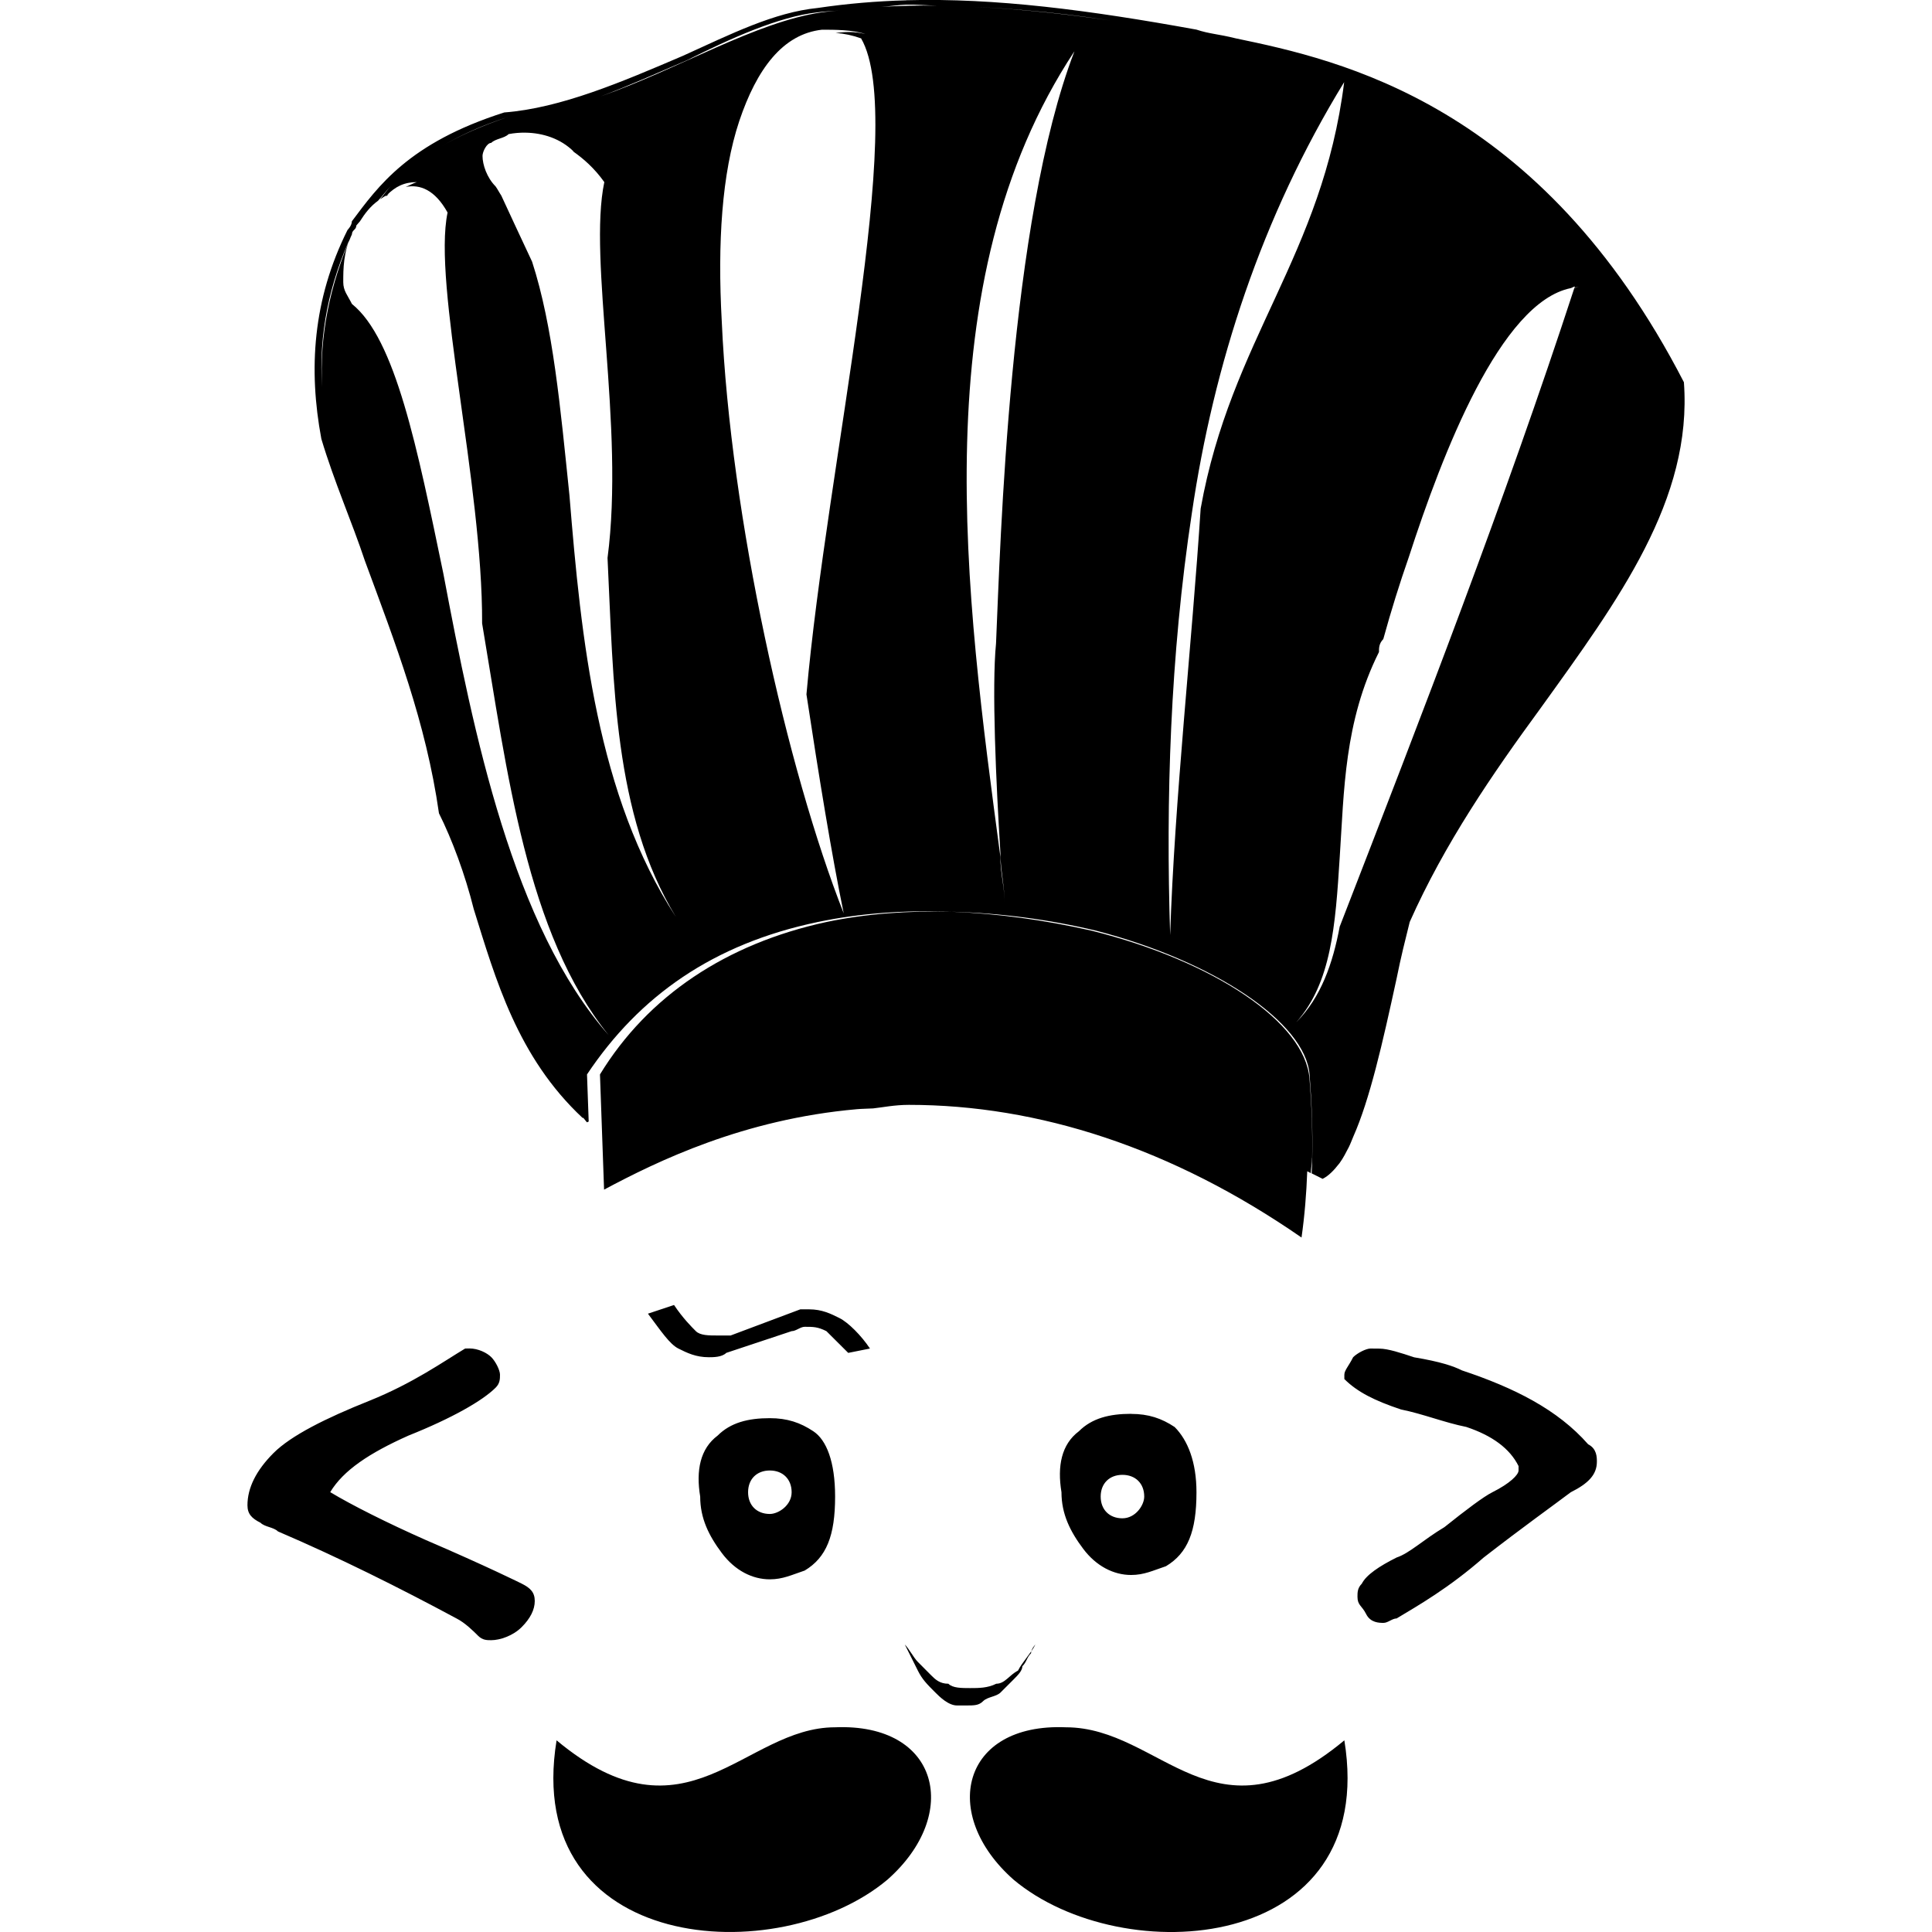
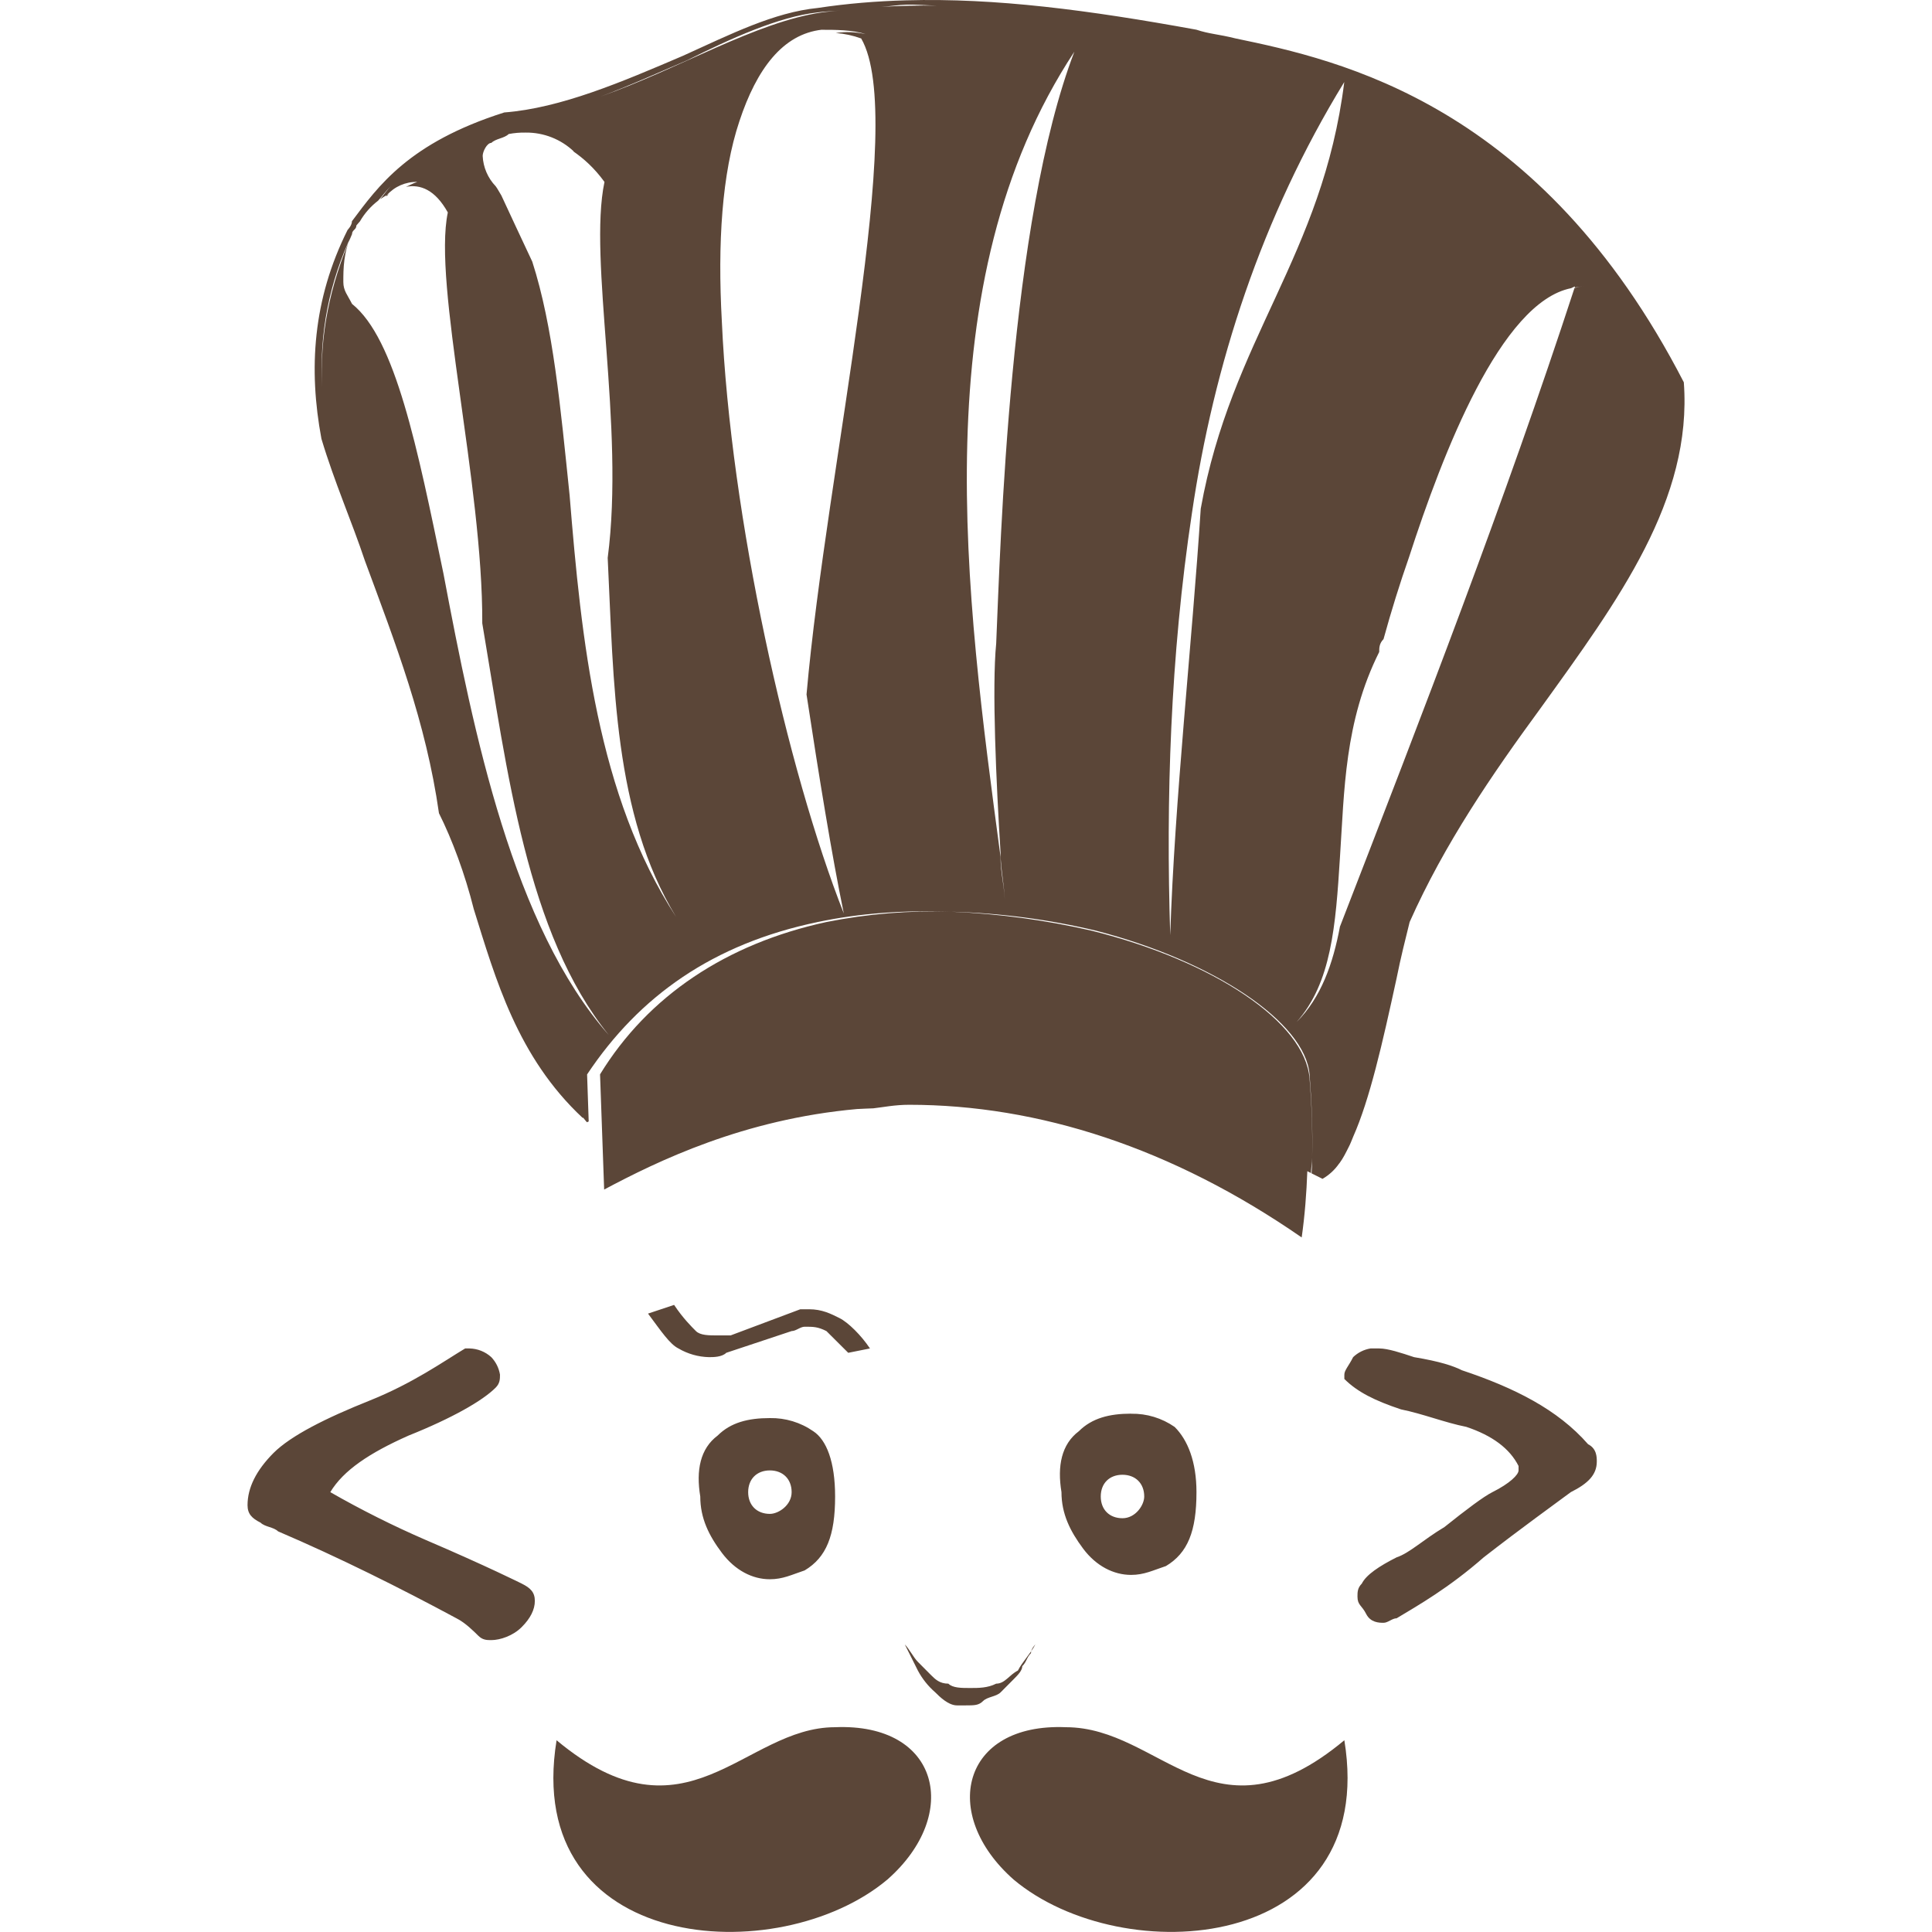
- <svg xmlns="http://www.w3.org/2000/svg" role="img" viewBox="0 0 24 24">
-   <path d="M11.257.004c-.37.01-.735.041-1.1.095C9.616.153 9.077.424 8.482.694c-.757.324-1.515.649-2.218.703-1.19.379-1.568.919-1.893 1.352 0 .054-.054.108-.054.108-.432.865-.487 1.73-.325 2.595.162.541.379 1.028.541 1.515.379 1.027.758 2.001.92 3.136.162.324.324.757.432 1.19.27.865.542 1.838 1.353 2.595l.006-.003c.018.018.03.039.048.057.007-.004.014-.006.021-.01l-.021-.585c.649-.973 1.567-1.622 2.865-1.893.519-.109 1.081-.15 1.663-.128a8.773 8.773 0 0 1 1.799.236c1.46.379 2.595 1.136 2.649 1.785.027.355.04.695.033 1.036-.001.064-.005.129-.007.193l.136.068c.075-.037.142-.107.206-.19.001-.001.002-.002.003-.003.002-.002.004-.006.006-.009.04-.054.075-.124.111-.193.019-.038.037-.087.055-.129.205-.462.362-1.154.538-1.964.054-.27.109-.486.163-.703.433-.973 1.027-1.838 1.621-2.649.973-1.352 1.893-2.596 1.785-4.056-1.784-3.461-4.272-4.002-5.569-4.272-.216-.054-.323-.054-.486-.108-1.338-.243-2.494-.395-3.605-.365zm5.043 14.379a9.86 9.86 0 0 0-.033-.982c-.054-.703-1.189-1.46-2.703-1.839-.588-.134-1.176-.214-1.745-.236-.539-.014-1.066.025-1.555.128-1.244.27-2.216.919-2.811 1.893l.051 1.431c.667-.356 1.733-.875 3.139-.999.066-.006.137-.006.204-.01.118-.013.267-.044.444-.044 1.607 0 3.268.534 4.877 1.648.039-.274.061-.549.071-.823l.044.023c.003-.062.014-.127.016-.189zM11.256.058c.124-.003.254.01.379.011-.23-.002-.459.003-.687.016.103-.006.205-.024.308-.027zm.498.016c.655.014 1.325.071 2.039.18-.683-.099-1.365-.167-2.039-.18zm-1.315.055c-.076.009-.153.013-.229.024-.817.117-1.774.702-2.75 1.045.354-.132.714-.296 1.075-.45C9.076.477 9.671.207 10.157.153c.094-.014.189-.013.282-.024zm-.229.24c.162 0 .379-0.0.541.054-.142-.036-.26-.026-.371-.014a1.174 1.174 0 0 1 .317.068c.58 1.001-.426 5.279-.679 8.149.156 1.028.314 1.996.463 2.72-.703-1.784-1.407-4.921-1.515-7.354-.054-.973.001-1.839.217-2.487C9.401.856 9.724.423 10.211.369zm3.136.271c-.811 2.109-.918 6.109-.973 7.353-.054.541-0 1.73.054 2.595 0 .216.054.432.054.649 0-.216-.054-.379-.054-.595-.433-3.244-.974-7.136.918-10.002zm3.352.378c-.27 2.163-1.405 3.191-1.783 5.3-.108 1.676-.325 3.622-.379 5.298-.054-1.676-.001-3.46.27-5.244.27-1.838.865-3.678 1.893-5.354zm-10.381.433c-.358.119-.632.248-.858.381.232-.136.5-.267.858-.381zm.21.197c.215.003.438.073.601.236-.007-.004-.008-.003-.014-.007.133.093.267.209.393.385-.204.967.255 3.032.04 4.669.076 1.548.072 3.18.849 4.459-.98-1.511-1.176-3.438-1.322-5.236-.113-1.091-.203-2.097-.464-2.903-.144-.305-.268-.575-.383-.822-.025-.037-.045-.078-.071-.114-.108-.108-.162-.27-.162-.378 0-.054.054-.162.108-.162.054-.054.162-.055.216-.109a1.013 1.013 0 0 1 .21-.018zm-1.346.613c-.06.02-.092.041-.141.061.177-.034.362.034.52.318-.188.892.436 3.369.429 5.104.312 1.848.55 3.85 1.572 5.115C6.372 11.508 5.886 9.129 5.508 7.128 5.183 5.56 4.912 4.209 4.372 3.776c-.054-.108-.108-.163-.108-.271 0-.162-0-.379.108-.595-.277.634-.405 1.267-.371 1.901-.044-.649.086-1.29.371-1.901 0-.054.054-.054.054-.108.012-.016.031-.035.044-.051.062-.098.131-.189.226-.257.056-.061.097-.119.159-.182-.053.056-.087.109-.134.165.027-.018.052-.037.084-.052.108-.108.215-.163.378-.163zm-.378.163c-.004.007-.008.011-.011.018.013-.01.024-.021.037-.03-.007.004-.018.008-.026.011zm14.761 1.134c-.002.005-.004.01-.006.016.038-.005.075-.017.114-.016-.038-.002-.076.01-.115.02-.863 2.642-1.887 5.284-2.912 7.926a.018.018 0 0 1-.002.003c-.087.465-.234.884-.539 1.19.433-.487.485-1.191.539-2.056.054-.811.054-1.676.487-2.541 0-.053.001-.106.052-.159 0-.001.001-.002.002-.003.097-.352.202-.689.317-1.018.418-1.29 1.14-3.165 2.013-3.341.016-.005.034-.018.05-.021zM8.373 16.211l-.324.108c.162.216.27.379.378.433.108.054.217.108.379.108.054 0 .162 0 .216-.054l.812-.27c.054 0 .108-.054.162-.054.108 0 .162 0 .27.054l.271.27.27-.054c-.108-.162-.27-.324-.378-.378-.108-.054-.217-.109-.379-.109h-.108l-.866.325h-.162c-.108 0-.216 0-.27-.054-.054-.054-.163-.163-.271-.325zm-2.595.541c-.27.162-.649.432-1.19.649-.541.216-.973.432-1.19.649-.216.216-.324.433-.324.649 0 .108.054.163.162.217.054.054.163.054.217.108.757.324 1.513.702 2.216 1.08.108.054.217.163.271.217.054.054.108.054.162.054.108 0 .27-.054.378-.162.108-.108.163-.217.163-.325 0-.108-.055-.162-.163-.216 0 0-.433-.216-1.19-.541-.487-.216-.918-.433-1.188-.595.162-.27.486-.486.973-.703.541-.216.92-.433 1.082-.595.054-.054.054-.108.054-.162 0-.054-.054-.163-.108-.217-.054-.054-.163-.108-.271-.108zm11.247 0c-.054 0-.162.054-.216.108-.054.108-.109.163-.109.217v.054c.162.162.38.27.704.378.27.054.54.163.811.217.324.108.541.269.649.486v.055c0 .054-.109.162-.325.27-.108.054-.325.217-.595.433-.27.162-.433.324-.595.378-.216.108-.378.217-.432.325-.054.054-.054.108-.054.162 0 .108.054.108.108.216.054.108.162.109.216.109.054 0 .108-.055.162-.055.27-.162.649-.378 1.082-.757.487-.378.866-.648 1.082-.811.216-.108.324-.217.324-.379 0-.054 0-.162-.108-.216-.379-.432-.918-.702-1.567-.918-.108-.054-.27-.109-.595-.163-.162-.054-.325-.108-.433-.108zm-2.974.811c-.27 0-.487.055-.649.217-.216.162-.27.432-.216.757 0 .27.107.486.27.703.162.216.379.325.595.325.162 0 .271-.055.433-.109.27-.162.379-.432.379-.918 0-.379-.109-.648-.271-.811-.162-.108-.325-.163-.541-.163zm-4.488.054c-.27 0-.487.055-.649.217-.216.162-.27.432-.216.757 0 .27.107.486.27.703s.379.325.595.325c.162 0 .271-.055.433-.109.27-.162.378-.432.378-.919 0-.432-.107-.703-.27-.811-.162-.108-.325-.163-.541-.163zm0 .65c.162 0 .271.108.271.27 0 .162-.163.27-.271.27-.162 0-.27-.107-.27-.27s.108-.27.27-.27zm4.38.054c.162 0 .271.107.271.27 0 .108-.109.27-.271.27-.162 0-.27-.108-.27-.27 0-.162.108-.27.27-.27zm-2.703 2.108l.162.324c.054.108.108.163.216.271.054.054.163.162.271.162h.108c.108 0 .162 0 .216-.054.054-.054.163-.054.217-.108l.162-.162c.054-.054.108-.109.108-.163.054-.054.054-.108.108-.162 0-.054.054-.108.054-.108-.054.108-.162.216-.216.324-.108.054-.162.163-.27.163-.108.054-.217.054-.325.054s-.216 0-.27-.054c-.108 0-.163-.054-.217-.108l-.162-.163c-.054-.054-.108-.162-.162-.216zm-.866 1.028c-1.135 0-1.838 1.514-3.46.162-.433 2.649 2.758 2.866 4.11 1.731.919-.811.647-1.946-.65-1.893zm2.866 0c-1.298-.054-1.568 1.081-.649 1.893 1.352 1.135 4.541.919 4.109-1.731-1.622 1.352-2.27-.162-3.46-.162z" />
+ <svg xmlns="http://www.w3.org/2000/svg" width="24" height="24" preserveAspectRatio="xMidYMid meet" viewBox="0 0 24 24" style="-ms-transform: rotate(360deg); -webkit-transform: rotate(360deg); transform: rotate(360deg);">
+   <path d="M11.257.004c-.37.01-.735.04-1.1.095c-.54.054-1.08.325-1.675.595c-.757.324-1.515.649-2.218.703c-1.19.378-1.568.919-1.892 1.351c0 .054-.054.108-.054.108c-.433.865-.487 1.73-.325 2.595c.162.541.378 1.029.54 1.515c.38 1.028.758 2 .92 3.136c.163.325.324.757.432 1.19c.27.865.542 1.838 1.353 2.595l.006-.003c.017.019.03.04.048.057l.021-.01l-.02-.584c.648-.974 1.566-1.623 2.864-1.893c.52-.11 1.081-.15 1.663-.128a8.773 8.773 0 0 1 1.798.236c1.46.378 2.595 1.136 2.65 1.785c.027.354.04.695.032 1.036c0 .064-.004.128-.007.193l.136.068a.639.639 0 0 0 .206-.19l.003-.003l.006-.008c.04-.054.075-.124.11-.194c.02-.037.038-.086.056-.129c.205-.462.362-1.153.538-1.963c.054-.27.11-.487.163-.703c.433-.973 1.027-1.838 1.622-2.65c.973-1.35 1.892-2.595 1.784-4.055c-1.784-3.461-4.272-4.002-5.57-4.272c-.216-.054-.323-.054-.485-.108c-1.338-.244-2.494-.396-3.605-.365zM16.3 14.383a9.86 9.86 0 0 0-.032-.983c-.054-.703-1.19-1.46-2.704-1.838a9.536 9.536 0 0 0-1.744-.236a6.761 6.761 0 0 0-1.555.128c-1.244.27-2.216.92-2.811 1.892l.051 1.431c.667-.355 1.733-.874 3.14-1c.065-.005.136-.005.204-.009c.117-.013.266-.044.444-.044c1.607 0 3.268.534 4.877 1.648c.039-.274.06-.549.07-.823l.045.023c.002-.063.014-.127.015-.19zM11.256.058c.124-.004.254.01.379.011c-.23-.002-.459.003-.687.016c.103-.006.205-.024.308-.027zm.498.015a16.569 16.569 0 0 0 0 0zM10.44.13c-.076.009-.153.013-.229.024c-.817.117-1.774.701-2.75 1.045c.355-.132.714-.296 1.075-.45c.54-.27 1.135-.541 1.621-.595c.094-.014.189-.013.283-.024zm-.229.24c.162 0 .379 0 .541.054a.995.995 0 0 0-.37-.014a1.174 1.174 0 0 1 .316.068c.58 1-.426 5.279-.679 8.149c.156 1.027.314 1.996.463 2.72c-.703-1.784-1.406-4.921-1.515-7.354c-.054-.973.001-1.839.218-2.487C9.4.855 9.725.423 10.21.369zm3.136.27c-.81 2.11-.918 6.11-.972 7.354c-.054.54 0 1.73.054 2.595c0 .216.054.432.054.649c0-.217-.054-.379-.054-.595c-.433-3.244-.974-7.136.918-10.002zm3.352.379c-.27 2.162-1.405 3.19-1.783 5.3c-.108 1.676-.325 3.622-.379 5.298c-.054-1.676 0-3.46.27-5.245c.27-1.838.865-3.677 1.892-5.353zM6.32 1.45zm.21.197a.856.856 0 0 1 .6.236l-.014-.007c.133.092.266.209.393.384c-.204.968.255 3.032.04 4.67c.076 1.548.071 3.18.849 4.459c-.98-1.51-1.176-3.438-1.322-5.236c-.113-1.09-.204-2.097-.464-2.903c-.144-.305-.269-.575-.384-.822c-.024-.037-.044-.079-.07-.114a.582.582 0 0 1-.162-.377c0-.054.053-.162.108-.162c.054-.054.161-.056.215-.11a1.013 1.013 0 0 1 .21-.018zm-1.347.613c-.06.02-.092.041-.14.061c.177-.034.362.034.52.318c-.188.892.436 3.369.428 5.104c.313 1.848.55 3.85 1.572 5.115c-1.19-1.351-1.676-3.73-2.054-5.731c-.325-1.568-.596-2.92-1.136-3.352c-.054-.108-.108-.163-.108-.271c0-.162 0-.379.108-.595c-.277.634-.405 1.267-.37 1.901a3.844 3.844 0 0 1 .37-1.901c0-.054.054-.054.054-.108c.012-.016.031-.035.044-.051a.878.878 0 0 1 .226-.257c.055-.061.096-.12.159-.182c-.053.056-.088.11-.134.165c.027-.018.052-.037.084-.052a.49.49 0 0 1 .377-.164zm-.377.164c-.004.007-.008.01-.012.018l.037-.03l-.025.012zm14.76 1.134l-.005.015c.038-.005.075-.017.113-.015c-.037-.002-.076.01-.115.02c-.863 2.642-1.887 5.284-2.911 7.926a.018.018 0 0 1-.002.003c-.087.465-.234.884-.54 1.19c.433-.487.486-1.191.54-2.056c.054-.811.054-1.676.487-2.542c0-.053.001-.105.053-.159l.001-.002c.097-.353.202-.689.317-1.018c.418-1.29 1.14-3.166 2.013-3.34c.016-.006.034-.019.05-.022zM8.374 16.21l-.324.108c.162.217.27.38.378.433a.784.784 0 0 0 .379.108c.054 0 .161 0 .215-.054l.812-.27c.054 0 .108-.054.162-.054c.108 0 .162 0 .27.054l.271.27l.27-.054c-.108-.162-.27-.323-.378-.377c-.108-.054-.217-.11-.379-.11h-.108l-.866.325h-.161c-.109 0-.216 0-.27-.054c-.054-.054-.163-.162-.271-.325zm-2.596.541c-.27.162-.649.433-1.19.649c-.54.216-.973.433-1.19.649c-.215.216-.323.432-.323.649c0 .108.054.163.162.217c.054.054.163.054.217.108c.757.324 1.514.702 2.216 1.08c.109.054.217.163.272.217c.054.054.107.054.161.054c.109 0 .27-.053.378-.162c.108-.108.163-.217.163-.325c0-.108-.055-.161-.163-.215c0 0-.433-.217-1.19-.541a11.967 11.967 0 0 1-1.188-.595c.162-.27.486-.487.973-.703c.54-.216.92-.433 1.081-.595c.054-.054.054-.108.054-.162a.412.412 0 0 0-.108-.217a.415.415 0 0 0-.27-.108zm11.247 0a.408.408 0 0 0-.216.108c-.054.108-.109.163-.109.217v.054c.162.162.38.27.704.378c.27.054.54.163.811.217c.324.108.54.27.649.486v.055c0 .054-.109.162-.325.27c-.108.054-.325.217-.595.433c-.27.162-.433.323-.595.377c-.216.109-.378.217-.432.326c-.054.054-.054.107-.054.161c0 .108.054.108.108.216s.162.11.216.11c.054 0 .108-.056.162-.056c.27-.162.65-.378 1.082-.757c.486-.378.865-.648 1.082-.81c.216-.108.323-.217.323-.38c0-.053 0-.161-.108-.215c-.378-.433-.918-.702-1.567-.919c-.108-.054-.27-.109-.595-.163c-.162-.054-.325-.108-.433-.108zm-2.974.81c-.27 0-.487.056-.649.218c-.216.162-.27.432-.216.757c0 .27.108.486.27.703c.162.216.379.325.595.325c.162 0 .27-.056.433-.11c.27-.162.379-.432.379-.918c0-.379-.109-.649-.271-.81a.915.915 0 0 0-.541-.164zm-4.488.055c-.27 0-.486.055-.648.217c-.217.162-.27.432-.216.757c0 .27.107.486.27.702s.378.326.594.326c.163 0 .271-.056.433-.11c.27-.162.378-.432.378-.918c0-.433-.108-.703-.27-.81a.915.915 0 0 0-.54-.164zm0 .65c.163 0 .271.108.271.27c0 .162-.163.27-.27.27c-.163 0-.27-.108-.27-.27s.107-.27.27-.27zm4.38.054c.162 0 .271.107.271.27c0 .108-.109.27-.27.27c-.163 0-.27-.108-.27-.27c0-.163.107-.27.27-.27zm-2.703 2.108l.162.324a.947.947 0 0 0 .216.271c.054.054.163.162.27.162h.109c.108 0 .161 0 .215-.054c.054-.054.164-.054.218-.108l.161-.162c.054-.054.108-.109.108-.163c.054-.054.054-.108.108-.162c0-.054.054-.108.054-.108c-.054.108-.162.216-.216.324c-.108.054-.161.163-.27.163c-.107.054-.216.054-.324.054s-.216 0-.27-.054c-.108 0-.163-.054-.217-.108l-.162-.163c-.054-.054-.108-.162-.162-.216zm-.866 1.028c-1.136 0-1.838 1.514-3.46.162c-.432 2.65 2.758 2.866 4.11 1.73c.92-.81.648-1.946-.65-1.892zm2.866 0c-1.297-.054-1.568 1.082-.648 1.893c1.351 1.135 4.54.918 4.108-1.731c-1.622 1.352-2.27-.162-3.46-.162z" fill="#5b4638" />
+   <rect x="0" y="0" width="24" height="24" fill="rgba(0, 0, 0, 0)" />
</svg>
